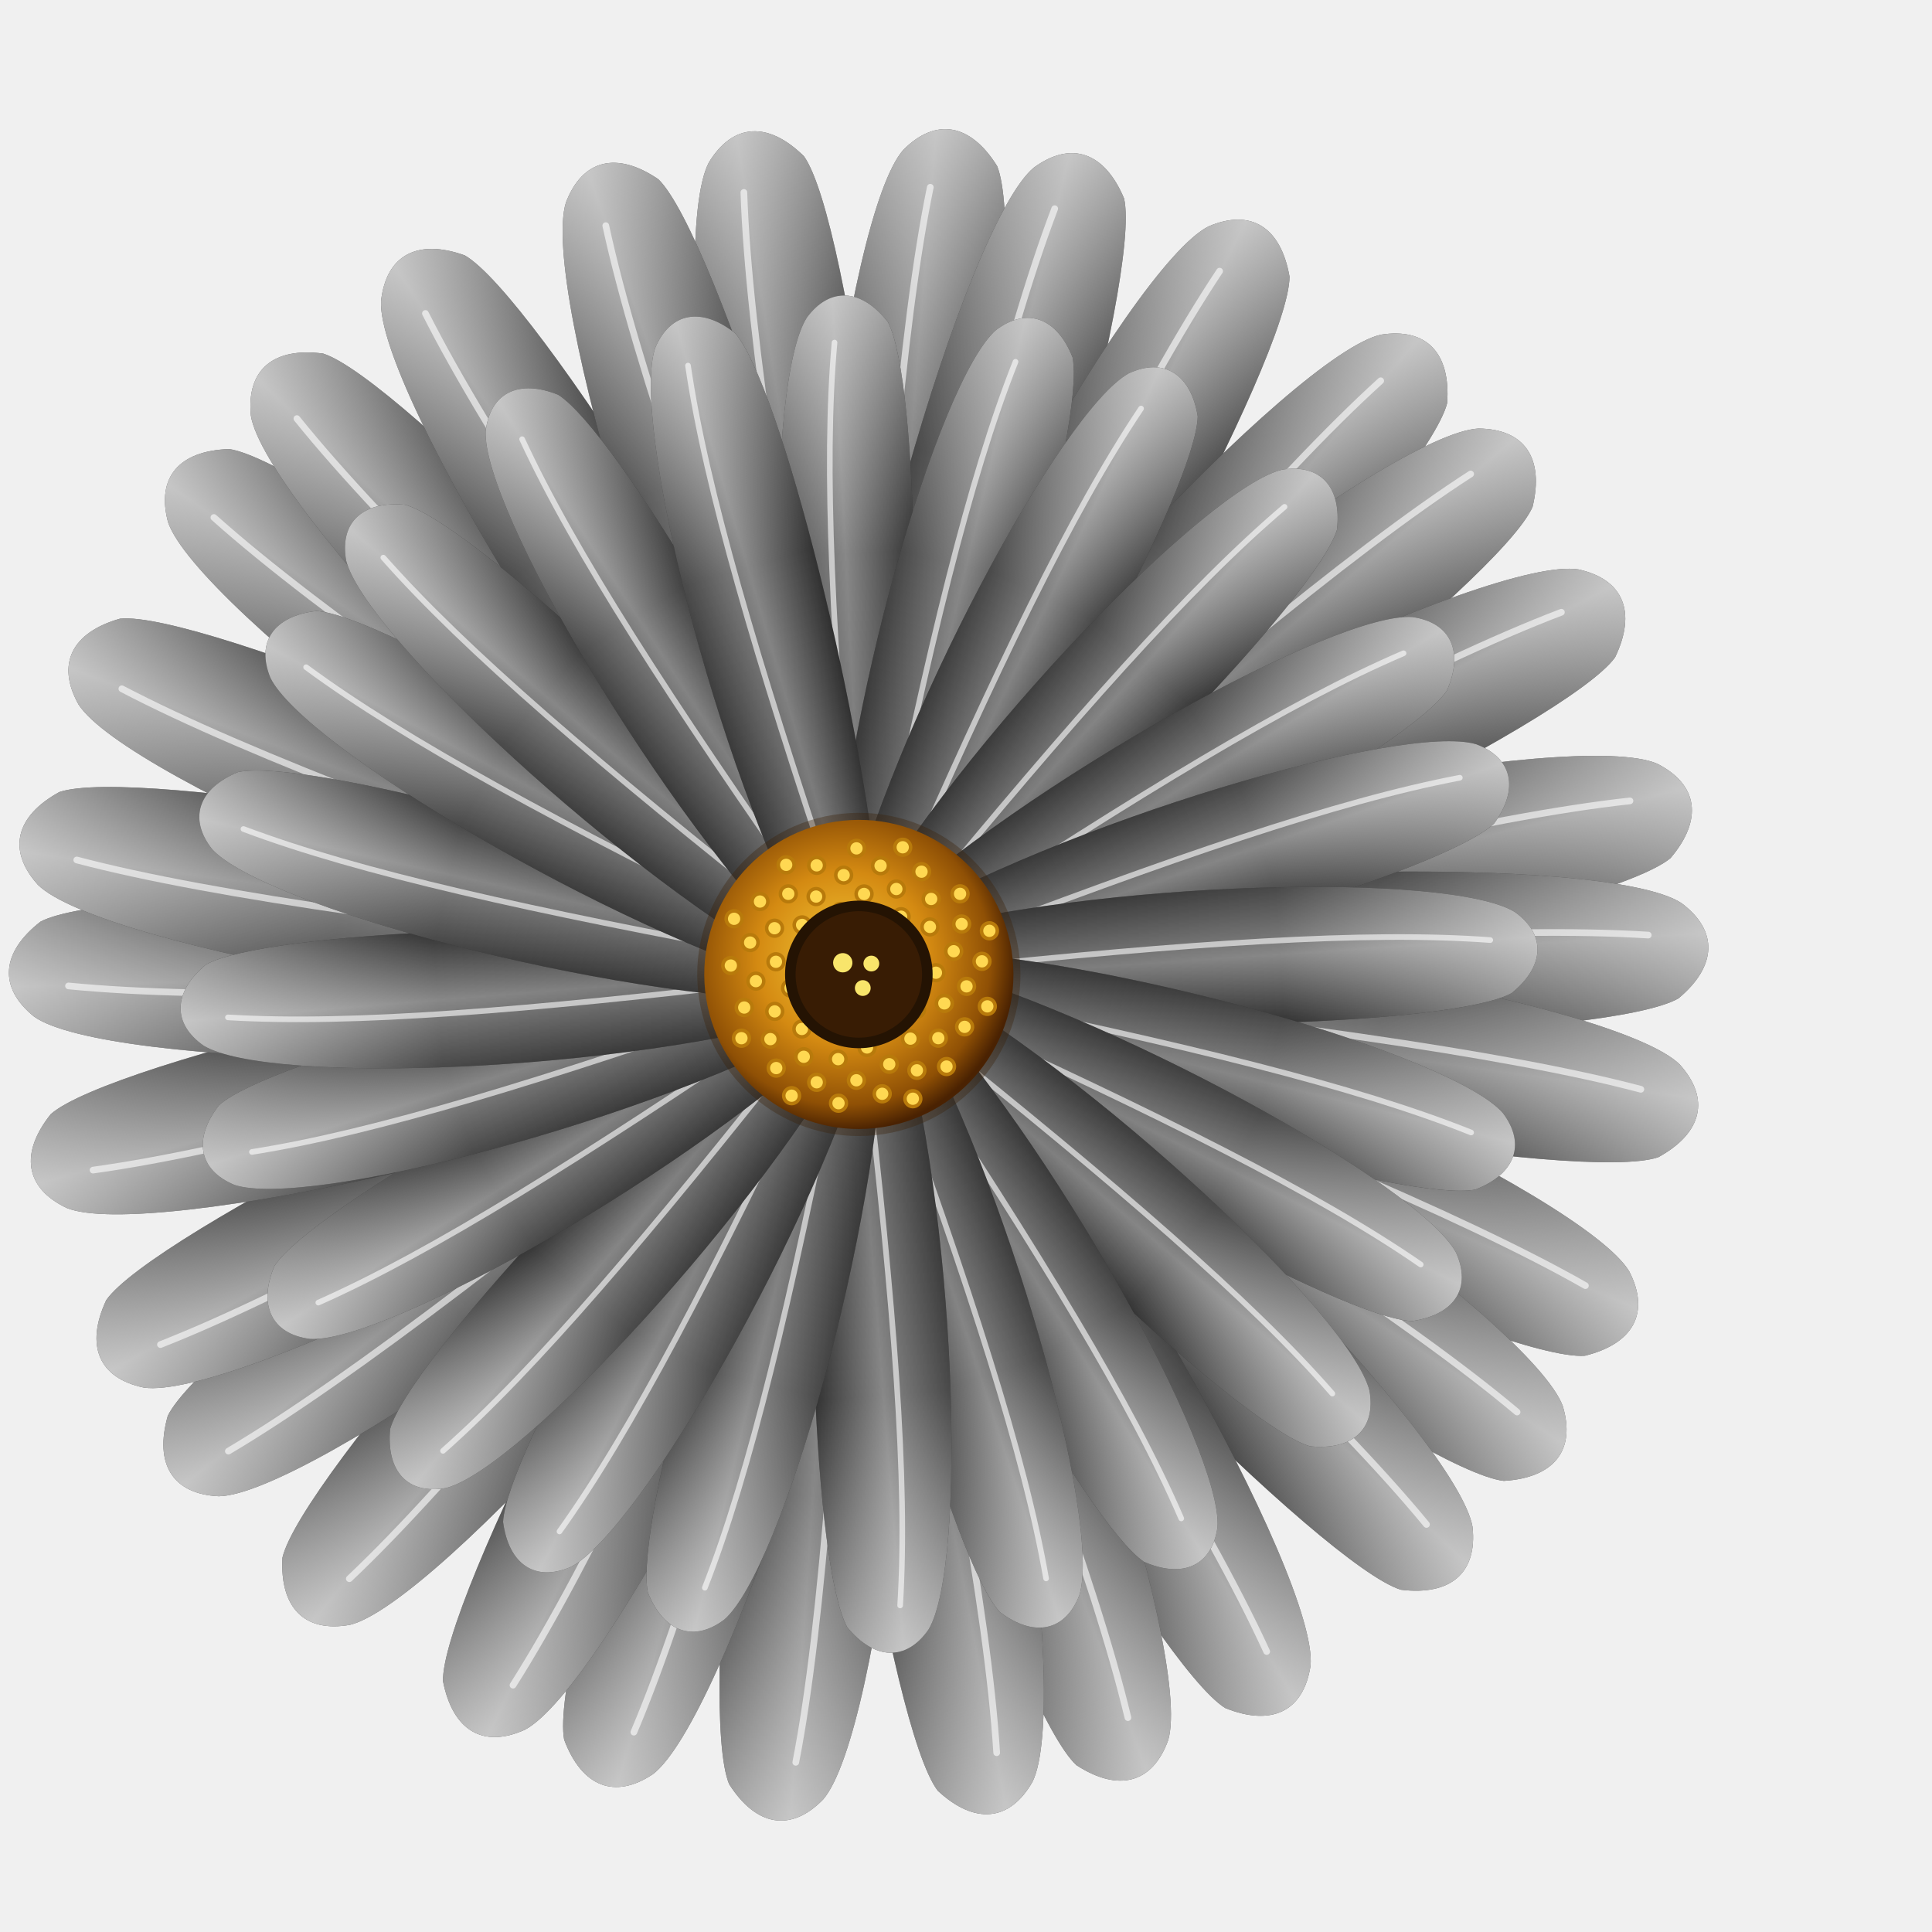
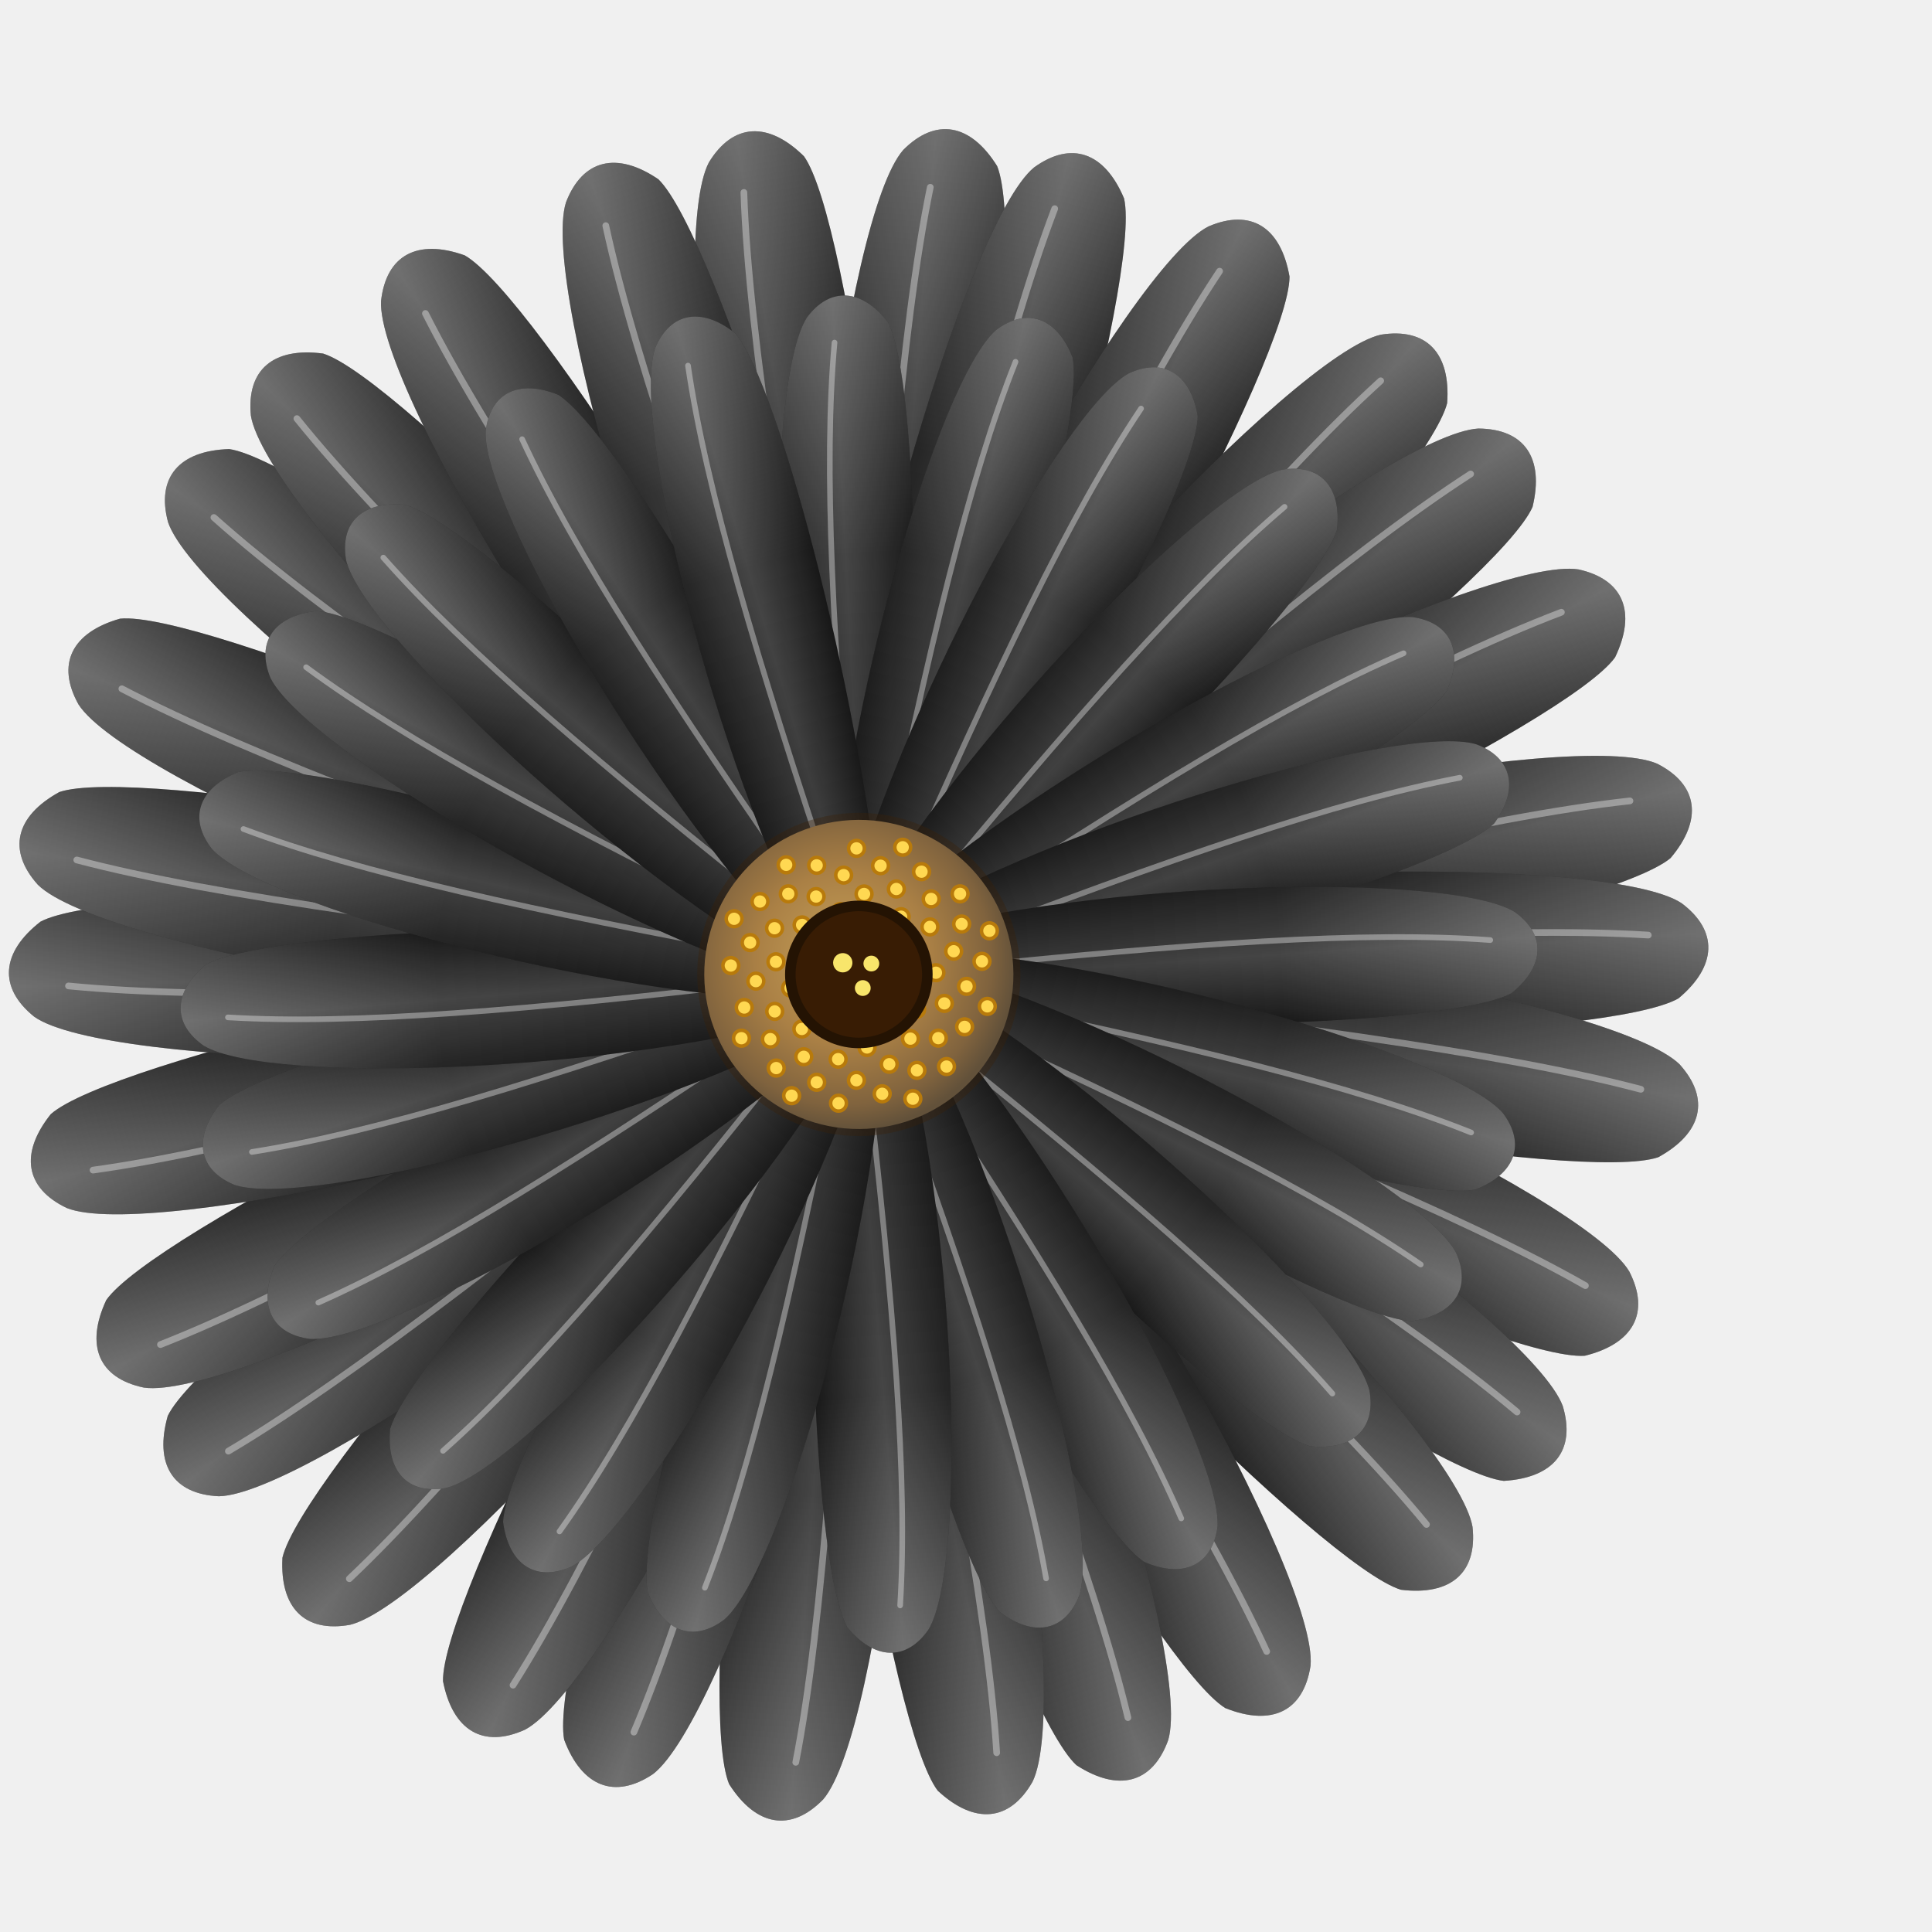
<svg xmlns="http://www.w3.org/2000/svg" width="110" height="110" viewBox="0 0 110 110" stroke-linecap="round" stroke-linejoin="round">
  <defs>
    <linearGradient id="gerbera-sheen" x1="0" y1="0" x2="1" y2="0">
-       <stop offset="0%" stop-color="#ffffff" stop-opacity="0.15" />
-       <stop offset="50%" stop-color="#ffffff" stop-opacity="0.45" />
-       <stop offset="100%" stop-color="#ffffff" stop-opacity="0.05" />
+       <stop offset="0%" stop-color="#ffffff" stop-opacity="0.072" />
+       <stop offset="50%" stop-color="#ffffff" stop-opacity="0.216" />
+       <stop offset="100%" stop-color="#ffffff" stop-opacity="0.024" />
    </linearGradient>
    <linearGradient id="gerbera-tip" x1="0" y1="1" x2="0" y2="0">
-       <stop offset="0%" stop-color="#ffffff" stop-opacity="0" />
-       <stop offset="60%" stop-color="#ffffff" stop-opacity="0.15" />
-       <stop offset="100%" stop-color="#ffffff" stop-opacity="0.6" />
+       <stop offset="0%" stop-color="#ffffff" stop-opacity="0.000" />
+       <stop offset="60%" stop-color="#ffffff" stop-opacity="0.072" />
+       <stop offset="100%" stop-color="#ffffff" stop-opacity="0.288" />
    </linearGradient>
    <radialGradient id="gerbera-disk-glow" cx="46%" cy="44%" r="56%">
-       <stop offset="0%" stop-color="#f5ca38" />
-       <stop offset="50%" stop-color="#d48a12" />
-       <stop offset="85%" stop-color="#8f5005" />
-       <stop offset="100%" stop-color="#4a2202" />
+       <stop offset="0%" stop-color="#c6a15a" />
+       <stop offset="50%" stop-color="#aa8045" />
+       <stop offset="85%" stop-color="#80633e" />
+       <stop offset="100%" stop-color="#62513a" />
    </radialGradient>
    <g id="gerbera-petal-long">
      <path d="M52.5 53 C49.5 39 50.8 12.0 53.8 8.0 C55.5 6.0 57.5 6.2 59.2 8.5 C61.2 12.5 60.5 39 57.5 53 Z" fill="__COLOR__" />
      <path d="M52.5 53 C49.5 39 50.8 12.0 53.8 8.0 C55.5 6.0 57.5 6.2 59.2 8.5 C61.2 12.5 60.5 39 57.5 53 Z" fill="url(#gerbera-tip)" />
      <path d="M52.5 53 C49.5 39 50.8 12.0 53.8 8.0 C55.5 6.0 57.5 6.2 59.2 8.5 C61.2 12.5 60.5 39 57.5 53 Z" fill="url(#gerbera-sheen)" />
-       <path d="M55.0 50 C54.5 32 54.5 18 55.5 10" fill="none" stroke="#ffffff" stroke-width="0.38" opacity="0.6" />
+       <path d="M55.0 50 C54.5 32 54.5 18 55.5 10" fill="none" stroke="#ffffff" stroke-width="0.38" opacity="0.360" />
    </g>
    <g id="gerbera-petal-short">
      <path d="M53.0 53 C50.5 41 51.5 21.0 54.0 17.5 C55.4 15.8 57.2 16.0 58.6 18.0 C60.2 21.5 59.5 41 57.0 53 Z" fill="__COLOR__" />
      <path d="M53.0 53 C50.5 41 51.5 21.0 54.0 17.5 C55.4 15.8 57.2 16.0 58.6 18.0 C60.2 21.5 59.5 41 57.0 53 Z" fill="url(#gerbera-tip)" />
      <path d="M53.0 53 C50.5 41 51.5 21.0 54.0 17.5 C55.4 15.8 57.2 16.0 58.6 18.0 C60.2 21.5 59.5 41 57.0 53 Z" fill="url(#gerbera-sheen)" />
-       <path d="M55.0 50 C54.5 36 54.5 26 55.5 19" fill="none" stroke="#ffffff" stroke-width="0.32" opacity="0.6" />
+       <path d="M55.0 50 C54.5 36 54.5 26 55.5 19" fill="none" stroke="#ffffff" stroke-width="0.32" opacity="0.360" />
    </g>
  </defs>
  <g transform="rotate(-9 55 94)">
    <g>
      <use href="#gerbera-petal-long" transform="rotate(0.00 55 55)" />
      <use href="#gerbera-petal-long" transform="rotate(13.55 55 55)" />
      <use href="#gerbera-petal-long" transform="rotate(22.71 55 55)" />
      <use href="#gerbera-petal-long" transform="rotate(35.52 55 55)" />
      <use href="#gerbera-petal-long" transform="rotate(49.68 55 55)" />
      <use href="#gerbera-petal-long" transform="rotate(59.08 55 55)" />
      <use href="#gerbera-petal-long" transform="rotate(71.09 55 55)" />
      <use href="#gerbera-petal-long" transform="rotate(85.68 55 55)" />
      <use href="#gerbera-petal-long" transform="rotate(95.51 55 55)" />
      <use href="#gerbera-petal-long" transform="rotate(106.72 55 55)" />
      <use href="#gerbera-petal-long" transform="rotate(121.55 55 55)" />
      <use href="#gerbera-petal-long" transform="rotate(131.98 55 55)" />
      <use href="#gerbera-petal-long" transform="rotate(142.46 55 55)" />
      <use href="#gerbera-petal-long" transform="rotate(157.30 55 55)" />
      <use href="#gerbera-petal-long" transform="rotate(168.46 55 55)" />
      <use href="#gerbera-petal-long" transform="rotate(178.32 55 55)" />
      <use href="#gerbera-petal-long" transform="rotate(192.94 55 55)" />
      <use href="#gerbera-petal-long" transform="rotate(204.90 55 55)" />
      <use href="#gerbera-petal-long" transform="rotate(214.31 55 55)" />
      <use href="#gerbera-petal-long" transform="rotate(228.50 55 55)" />
      <use href="#gerbera-petal-long" transform="rotate(241.27 55 55)" />
      <use href="#gerbera-petal-long" transform="rotate(250.44 55 55)" />
      <use href="#gerbera-petal-long" transform="rotate(264.03 55 55)" />
      <use href="#gerbera-petal-long" transform="rotate(277.53 55 55)" />
      <use href="#gerbera-petal-long" transform="rotate(286.69 55 55)" />
      <use href="#gerbera-petal-long" transform="rotate(299.55 55 55)" />
      <use href="#gerbera-petal-long" transform="rotate(313.68 55 55)" />
      <use href="#gerbera-petal-long" transform="rotate(323.05 55 55)" />
      <use href="#gerbera-petal-long" transform="rotate(335.11 55 55)" />
      <use href="#gerbera-petal-long" transform="rotate(349.69 55 55)" />
    </g>
    <g>
      <use href="#gerbera-petal-short" transform="rotate(6.00 55 55)" />
      <use href="#gerbera-petal-short" transform="rotate(22.55 55 55)" />
      <use href="#gerbera-petal-short" transform="rotate(34.71 55 55)" />
      <use href="#gerbera-petal-short" transform="rotate(50.52 55 55)" />
      <use href="#gerbera-petal-short" transform="rotate(67.68 55 55)" />
      <use href="#gerbera-petal-short" transform="rotate(80.08 55 55)" />
      <use href="#gerbera-petal-short" transform="rotate(95.09 55 55)" />
      <use href="#gerbera-petal-short" transform="rotate(112.68 55 55)" />
      <use href="#gerbera-petal-short" transform="rotate(125.51 55 55)" />
      <use href="#gerbera-petal-short" transform="rotate(139.72 55 55)" />
      <use href="#gerbera-petal-short" transform="rotate(157.55 55 55)" />
      <use href="#gerbera-petal-short" transform="rotate(170.98 55 55)" />
      <use href="#gerbera-petal-short" transform="rotate(184.46 55 55)" />
      <use href="#gerbera-petal-short" transform="rotate(202.30 55 55)" />
      <use href="#gerbera-petal-short" transform="rotate(216.46 55 55)" />
      <use href="#gerbera-petal-short" transform="rotate(229.32 55 55)" />
      <use href="#gerbera-petal-short" transform="rotate(246.94 55 55)" />
      <use href="#gerbera-petal-short" transform="rotate(261.90 55 55)" />
      <use href="#gerbera-petal-short" transform="rotate(274.31 55 55)" />
      <use href="#gerbera-petal-short" transform="rotate(291.50 55 55)" />
      <use href="#gerbera-petal-short" transform="rotate(307.27 55 55)" />
      <use href="#gerbera-petal-short" transform="rotate(319.44 55 55)" />
      <use href="#gerbera-petal-short" transform="rotate(336.03 55 55)" />
      <use href="#gerbera-petal-short" transform="rotate(352.53 55 55)" />
    </g>
    <circle cx="55.00" cy="55.00" r="9.20" fill="#382006" opacity="0.35" />
    <circle cx="55.00" cy="55.00" r="8.80" fill="url(#gerbera-disk-glow)" />
    <g fill="#ffd852" stroke="#b87a0b" stroke-width="0.2">
      <circle cx="55.67" cy="55.00" r="0.45" />
      <circle cx="54.15" cy="55.78" r="0.45" />
      <circle cx="55.13" cy="53.51" r="0.45" />
      <circle cx="56.08" cy="56.41" r="0.45" />
      <circle cx="53.02" cy="54.65" r="0.45" />
      <circle cx="56.87" cy="53.81" r="0.45" />
      <circle cx="54.37" cy="57.33" r="0.45" />
      <circle cx="53.81" cy="52.70" r="0.45" />
      <circle cx="57.59" cy="55.95" r="0.45" />
      <circle cx="52.30" cy="56.11" r="0.45" />
      <circle cx="56.30" cy="52.22" r="0.45" />
      <circle cx="55.96" cy="58.06" r="0.45" />
      <circle cx="52.10" cy="53.32" r="0.45" />
      <circle cx="58.40" cy="54.25" r="0.45" />
      <circle cx="52.93" cy="57.95" r="0.45" />
      <circle cx="54.52" cy="51.30" r="0.45" />
      <circle cx="57.94" cy="57.48" r="0.45" />
      <circle cx="51.04" cy="55.16" r="0.45" />
      <circle cx="57.89" cy="52.13" r="0.45" />
      <circle cx="54.81" cy="59.18" r="0.45" />
      <circle cx="52.25" cy="51.71" r="0.45" />
      <circle cx="59.35" cy="55.59" r="0.45" />
      <circle cx="51.31" cy="57.56" r="0.45" />
      <circle cx="56.01" cy="50.52" r="0.45" />
      <circle cx="57.33" cy="59.07" r="0.45" />
      <circle cx="50.45" cy="53.55" r="0.45" />
      <circle cx="59.42" cy="52.96" r="0.45" />
      <circle cx="53.08" cy="59.58" r="0.45" />
      <circle cx="53.29" cy="50.24" r="0.45" />
      <circle cx="59.55" cy="57.39" r="0.45" />
      <circle cx="49.94" cy="56.33" r="0.45" />
      <circle cx="57.87" cy="50.53" r="0.45" />
      <circle cx="55.91" cy="60.32" r="0.45" />
      <circle cx="50.67" cy="51.65" r="0.45" />
      <circle cx="60.54" cy="54.54" r="0.45" />
      <circle cx="51.17" cy="59.14" r="0.45" />
      <circle cx="55.03" cy="49.28" r="0.45" />
      <circle cx="58.90" cy="59.29" r="0.45" />
      <circle cx="49.15" cy="54.46" r="0.45" />
      <circle cx="59.74" cy="51.40" r="0.45" />
      <circle cx="53.92" cy="60.93" r="0.45" />
      <circle cx="51.75" cy="49.84" r="0.45" />
      <circle cx="60.95" cy="56.63" r="0.45" />
      <circle cx="49.45" cy="57.85" r="0.45" />
      <circle cx="57.19" cy="49.08" r="0.45" />
      <circle cx="57.41" cy="60.91" r="0.45" />
      <circle cx="49.17" cy="52.24" r="0.45" />
      <circle cx="61.23" cy="53.08" r="0.45" />
      <circle cx="51.67" cy="60.69" r="0.45" />
      <circle cx="53.60" cy="48.49" r="0.45" />
      <circle cx="60.48" cy="58.89" r="0.45" />
      <circle cx="48.26" cy="55.84" r="0.45" />
      <circle cx="59.44" cy="49.78" r="0.45" />
      <circle cx="55.25" cy="61.92" r="0.45" />
      <circle cx="50.09" cy="50.02" r="0.45" />
      <circle cx="62.04" cy="55.36" r="0.45" />
      <circle cx="49.52" cy="59.53" r="0.45" />
      <circle cx="55.99" cy="47.89" r="0.45" />
      <circle cx="59.11" cy="60.96" r="0.45" />
      <circle cx="47.88" cy="53.36" r="0.45" />
      <circle cx="61.41" cy="51.37" r="0.45" />
      <circle cx="52.71" cy="62.06" r="0.45" />
      <circle cx="51.89" cy="48.19" r="0.45" />
      <circle cx="61.94" cy="57.94" r="0.45" />
      <circle cx="47.83" cy="57.54" r="0.45" />
      <circle cx="58.60" cy="48.24" r="0.45" />
      <circle cx="56.93" cy="62.47" r="0.45" />
      <circle cx="48.48" cy="50.76" r="0.45" />
      <circle cx="62.73" cy="53.71" r="0.45" />
      <circle cx="50.14" cy="61.22" r="0.45" />
    </g>
    <circle cx="55.00" cy="55.00" r="4.20" fill="#241303" />
    <circle cx="55.00" cy="55.00" r="3.60" fill="#381c04" />
    <circle cx="54.20" cy="54.20" r="0.55" fill="#f8e56b" />
    <circle cx="55.80" cy="54.50" r="0.45" fill="#f8e56b" />
    <circle cx="55.10" cy="55.80" r="0.45" fill="#f8e56b" />
  </g>
</svg>
